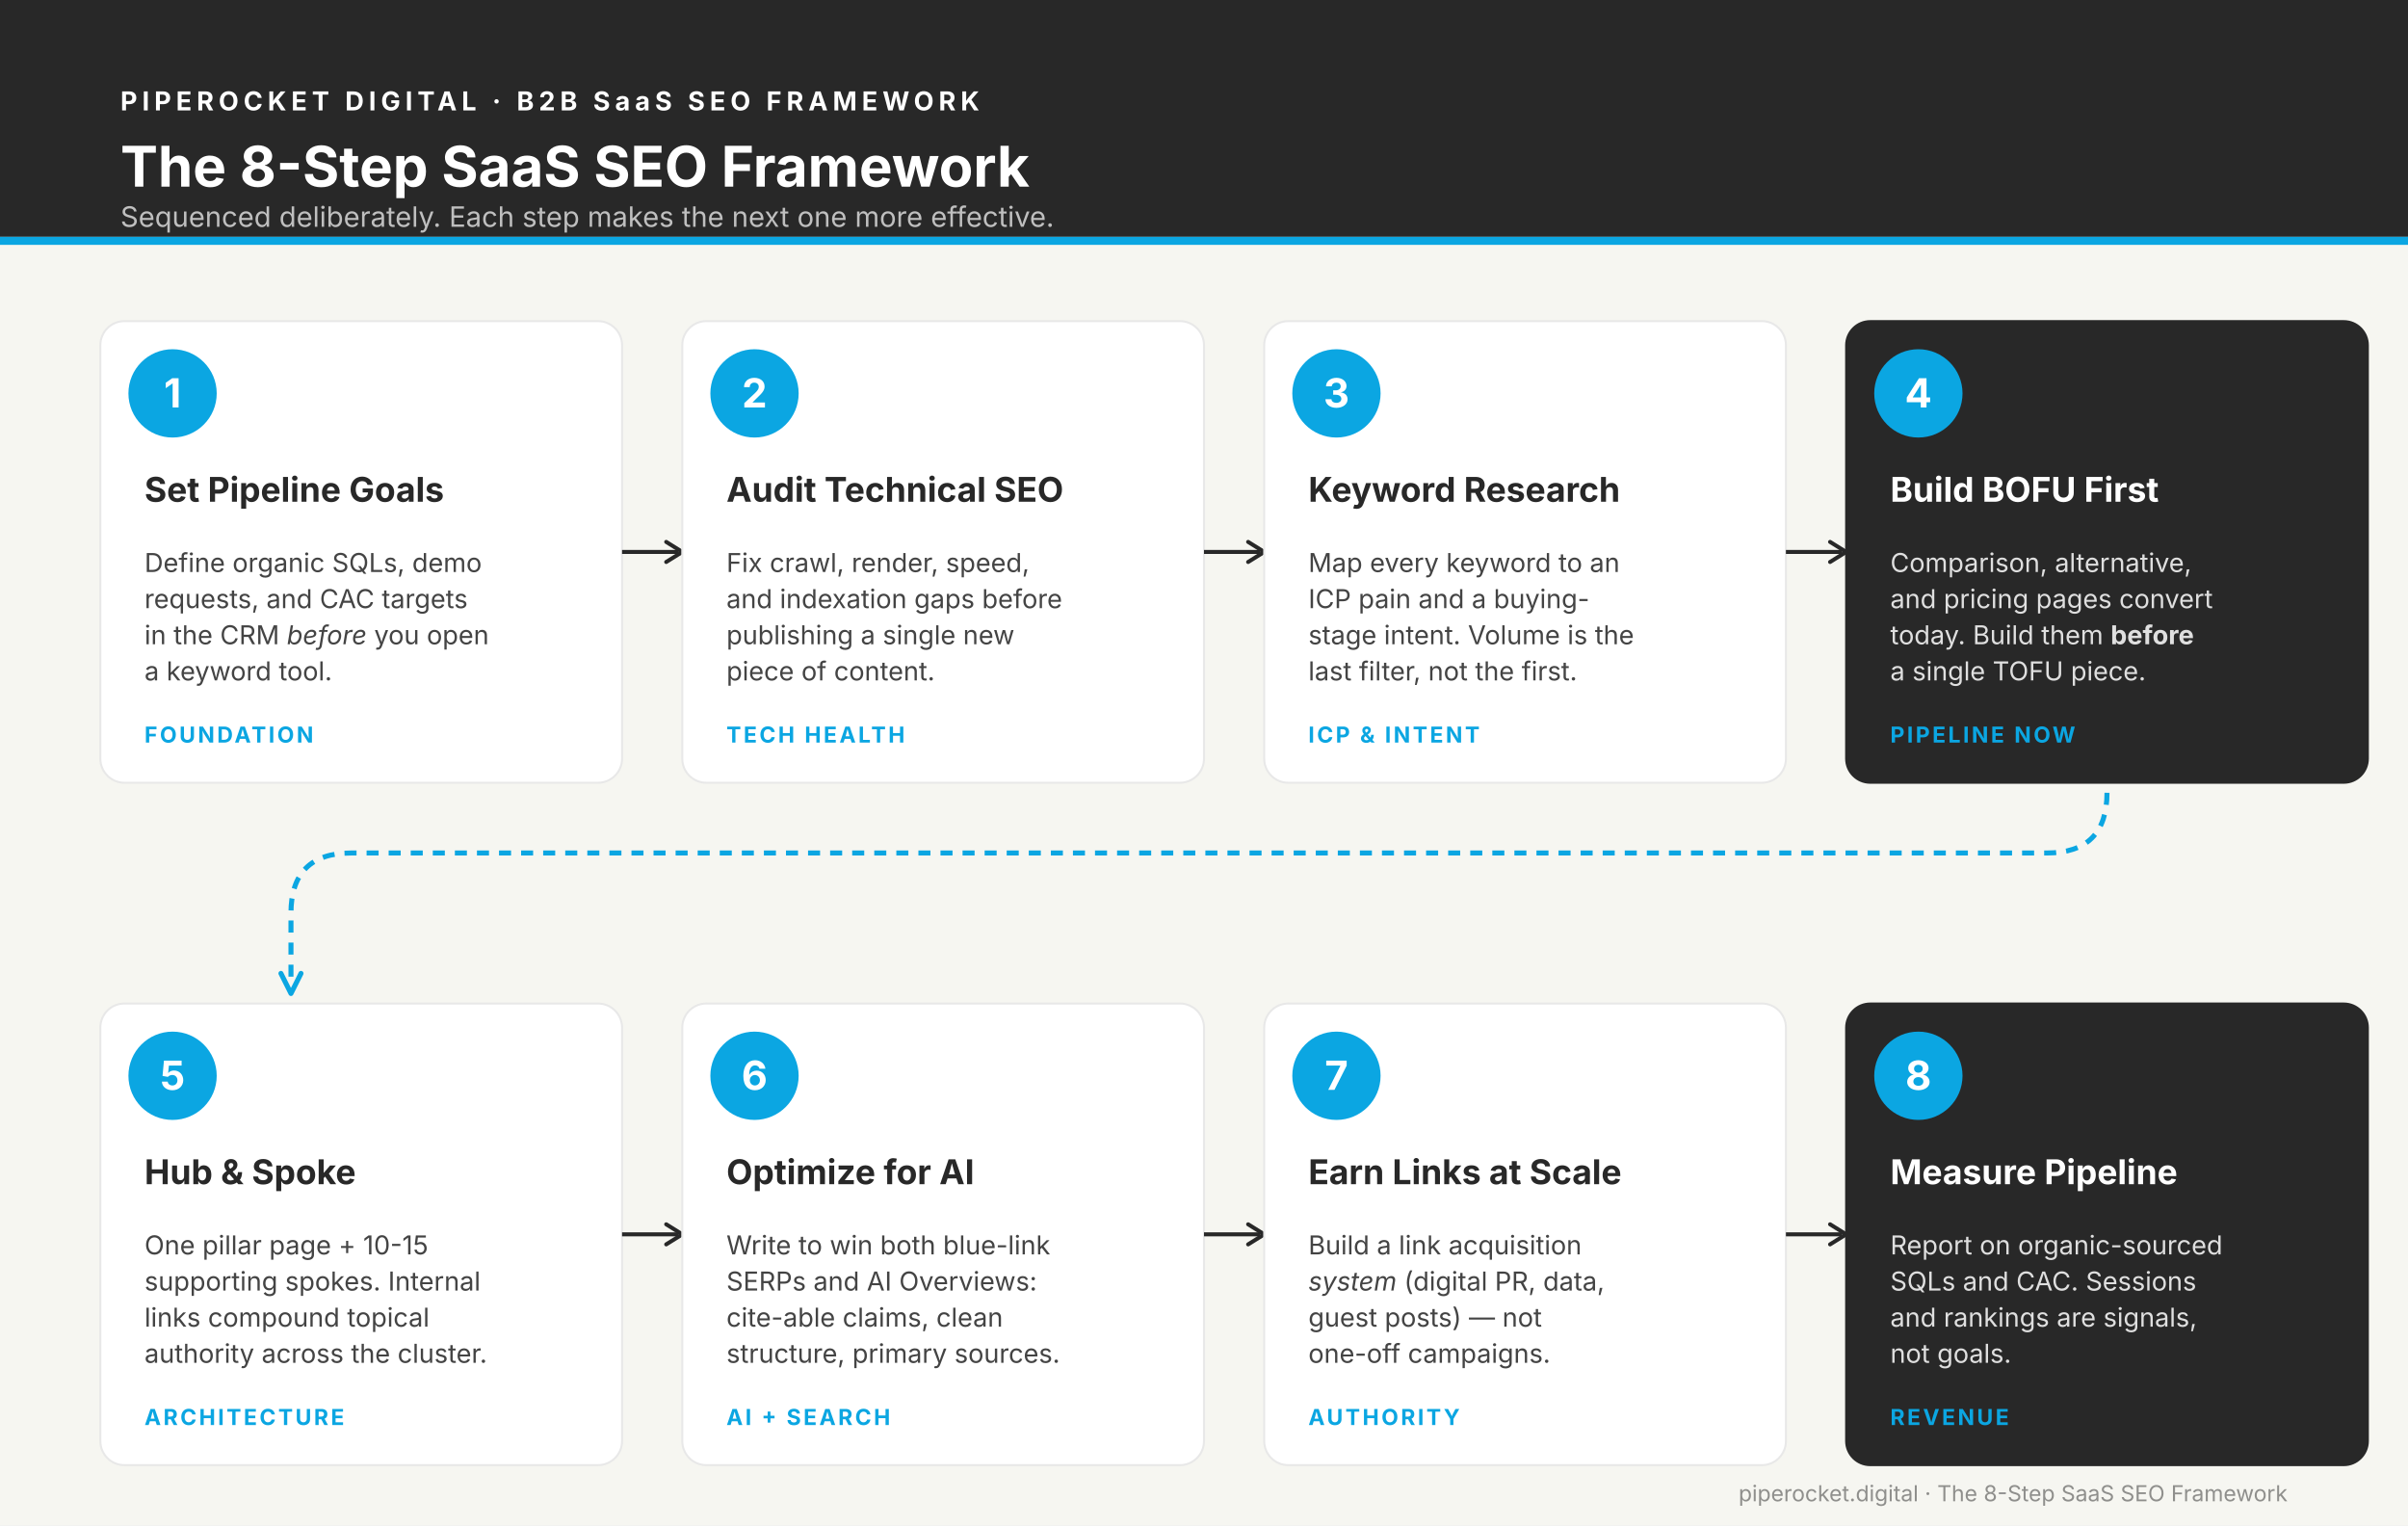
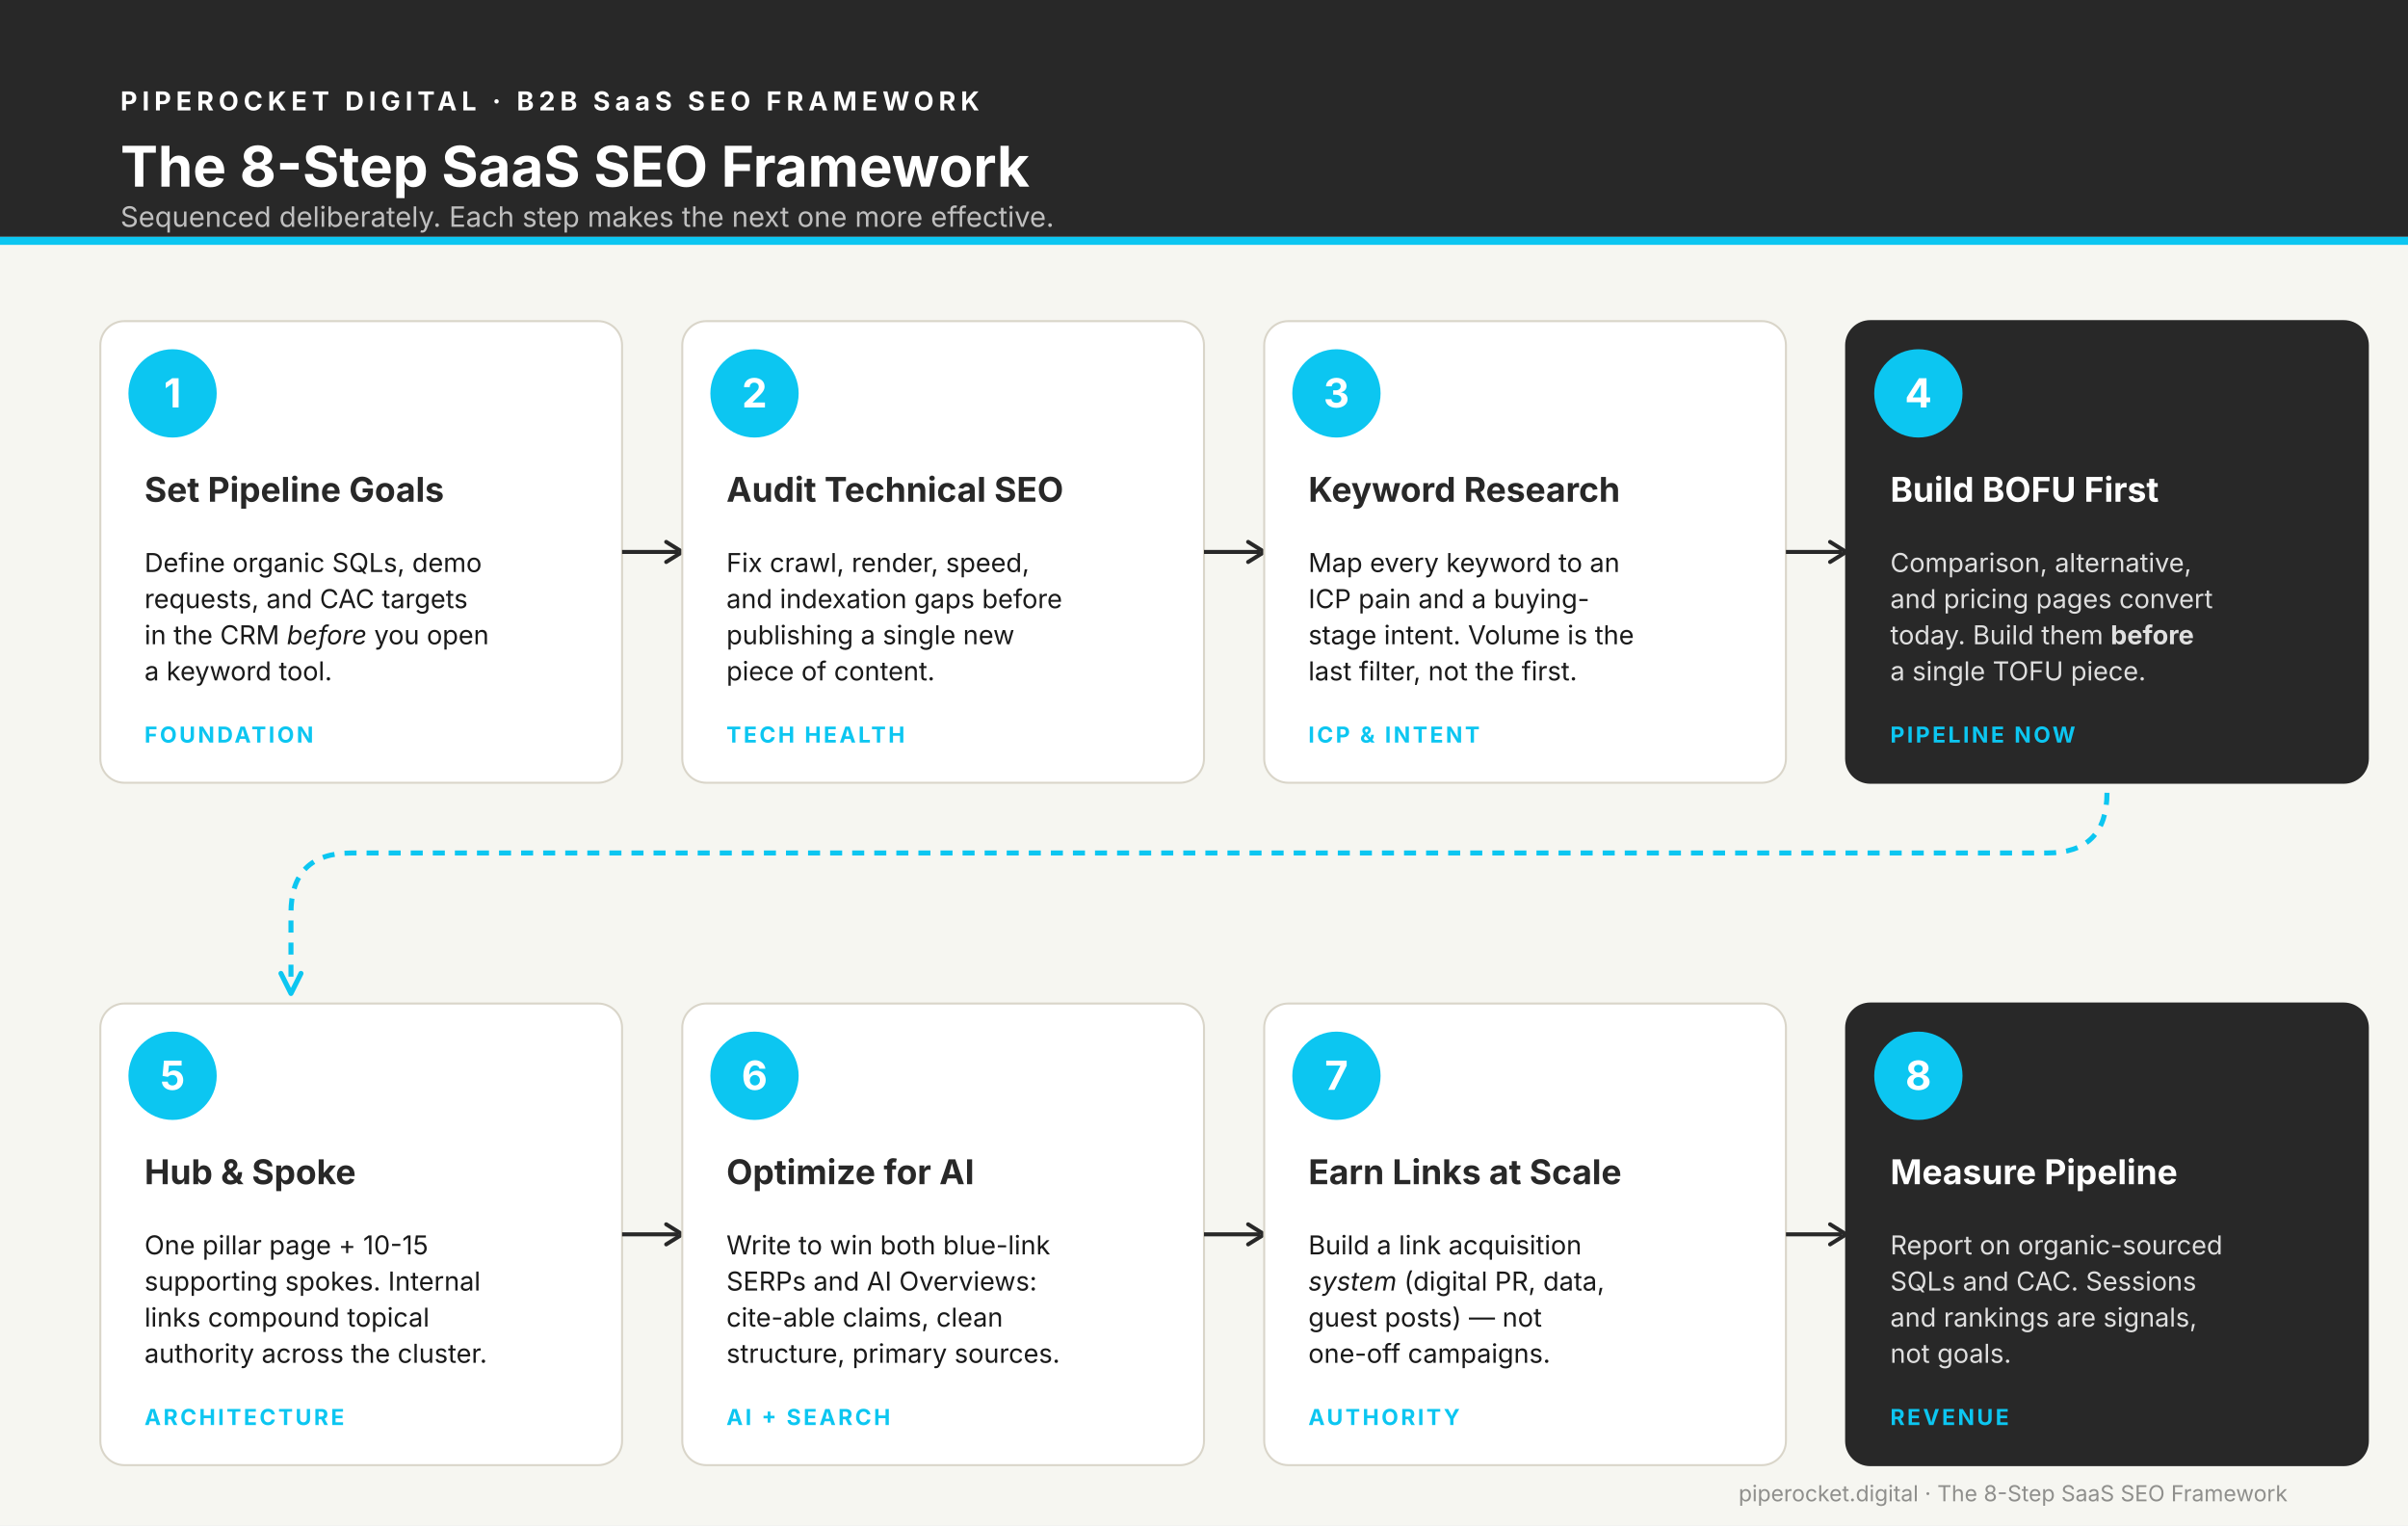
<svg xmlns="http://www.w3.org/2000/svg" viewBox="0 0 1200 760" role="img" aria-labelledby="title-1 desc-1" font-family="Inter, -apple-system, BlinkMacSystemFont, 'Segoe UI', Arial, sans-serif">
  <rect width="1200" height="760" fill="#F6F6F1" />
  <rect x="0" y="0" width="1200" height="118" fill="#282828" />
  <text x="60" y="55" fill="#ffffff" font-size="13" font-weight="700" letter-spacing="2.4">PIPEROCKET DIGITAL · B2B SaaS SEO FRAMEWORK</text>
  <text x="60" y="93" fill="#ffffff" font-size="28" font-weight="700">The 8-Step SaaS SEO Framework</text>
  <text x="60" y="113" fill="rgba(255,255,255,0.7)" font-size="14">Sequenced deliberately. Each step makes the next one more effective.</text>
-   <rect x="0" y="118" width="1200" height="4" fill="#0BA6E2" />
+   <rect x="0" y="118" width="1200" height="4" fill="#0CC6F1" />
  <g font-family="Inter, -apple-system, BlinkMacSystemFont, 'Segoe UI', Arial, sans-serif">
    <g transform="translate(50, 160)">
-       <rect width="260" height="230" rx="12" fill="#ffffff" stroke="#E8E8E8" stroke-width="1" />
-       <circle cx="36" cy="36" r="22" fill="#0BA6E2" />
+       <rect width="260" height="230" rx="12" fill="#ffffff" stroke="#D9D5C9" stroke-width="1" />
+       <circle cx="36" cy="36" r="22" fill="#0CC6F1" />
      <text x="36" y="43" fill="#ffffff" font-size="20" font-weight="700" text-anchor="middle">1</text>
      <text x="22" y="90" fill="#282828" font-size="17" font-weight="700">Set Pipeline Goals</text>
-       <text x="22" y="125" fill="#444" font-size="13">Define organic SQLs, demo</text>
-       <text x="22" y="143" fill="#444" font-size="13">requests, and CAC targets</text>
-       <text x="22" y="161" fill="#444" font-size="13">in the CRM <tspan font-style="italic">before</tspan> you open</text>
-       <text x="22" y="179" fill="#444" font-size="13">a keyword tool.</text>
-       <text x="22" y="210" fill="#0BA6E2" font-size="11" font-weight="700" letter-spacing="1.2">FOUNDATION</text>
+       <text x="22" y="125" fill="#1A1A1A" font-size="13">Define organic SQLs, demo</text>
+       <text x="22" y="143" fill="#1A1A1A" font-size="13">requests, and CAC targets</text>
+       <text x="22" y="161" fill="#1A1A1A" font-size="13">in the CRM <tspan font-style="italic">before</tspan> you open</text>
+       <text x="22" y="179" fill="#1A1A1A" font-size="13">a keyword tool.</text>
+       <text x="22" y="210" fill="#0CC6F1" font-size="11" font-weight="700" letter-spacing="1.2">FOUNDATION</text>
    </g>
    <g transform="translate(310, 275)">
      <path d="M 0,0 L 28,0" stroke="#282828" stroke-width="2" fill="none" />
      <path d="M 22,-5 L 30,0 L 22,5" stroke="#282828" stroke-width="2" fill="none" stroke-linecap="round" stroke-linejoin="round" />
    </g>
    <g transform="translate(340, 160)">
-       <rect width="260" height="230" rx="12" fill="#ffffff" stroke="#E8E8E8" stroke-width="1" />
-       <circle cx="36" cy="36" r="22" fill="#0BA6E2" />
+       <rect width="260" height="230" rx="12" fill="#ffffff" stroke="#D9D5C9" stroke-width="1" />
+       <circle cx="36" cy="36" r="22" fill="#0CC6F1" />
      <text x="36" y="43" fill="#ffffff" font-size="20" font-weight="700" text-anchor="middle">2</text>
      <text x="22" y="90" fill="#282828" font-size="17" font-weight="700">Audit Technical SEO</text>
-       <text x="22" y="125" fill="#444" font-size="13">Fix crawl, render, speed,</text>
-       <text x="22" y="143" fill="#444" font-size="13">and indexation gaps before</text>
-       <text x="22" y="161" fill="#444" font-size="13">publishing a single new</text>
-       <text x="22" y="179" fill="#444" font-size="13">piece of content.</text>
-       <text x="22" y="210" fill="#0BA6E2" font-size="11" font-weight="700" letter-spacing="1.2">TECH HEALTH</text>
+       <text x="22" y="125" fill="#1A1A1A" font-size="13">Fix crawl, render, speed,</text>
+       <text x="22" y="143" fill="#1A1A1A" font-size="13">and indexation gaps before</text>
+       <text x="22" y="161" fill="#1A1A1A" font-size="13">publishing a single new</text>
+       <text x="22" y="179" fill="#1A1A1A" font-size="13">piece of content.</text>
+       <text x="22" y="210" fill="#0CC6F1" font-size="11" font-weight="700" letter-spacing="1.2">TECH HEALTH</text>
    </g>
    <g transform="translate(600, 275)">
      <path d="M 0,0 L 28,0" stroke="#282828" stroke-width="2" fill="none" />
      <path d="M 22,-5 L 30,0 L 22,5" stroke="#282828" stroke-width="2" fill="none" stroke-linecap="round" stroke-linejoin="round" />
    </g>
    <g transform="translate(630, 160)">
-       <rect width="260" height="230" rx="12" fill="#ffffff" stroke="#E8E8E8" stroke-width="1" />
-       <circle cx="36" cy="36" r="22" fill="#0BA6E2" />
+       <rect width="260" height="230" rx="12" fill="#ffffff" stroke="#D9D5C9" stroke-width="1" />
+       <circle cx="36" cy="36" r="22" fill="#0CC6F1" />
      <text x="36" y="43" fill="#ffffff" font-size="20" font-weight="700" text-anchor="middle">3</text>
      <text x="22" y="90" fill="#282828" font-size="17" font-weight="700">Keyword Research</text>
-       <text x="22" y="125" fill="#444" font-size="13">Map every keyword to an</text>
-       <text x="22" y="143" fill="#444" font-size="13">ICP pain and a buying-</text>
-       <text x="22" y="161" fill="#444" font-size="13">stage intent. Volume is the</text>
-       <text x="22" y="179" fill="#444" font-size="13">last filter, not the first.</text>
-       <text x="22" y="210" fill="#0BA6E2" font-size="11" font-weight="700" letter-spacing="1.2">ICP &amp; INTENT</text>
+       <text x="22" y="125" fill="#1A1A1A" font-size="13">Map every keyword to an</text>
+       <text x="22" y="143" fill="#1A1A1A" font-size="13">ICP pain and a buying-</text>
+       <text x="22" y="161" fill="#1A1A1A" font-size="13">stage intent. Volume is the</text>
+       <text x="22" y="179" fill="#1A1A1A" font-size="13">last filter, not the first.</text>
+       <text x="22" y="210" fill="#0CC6F1" font-size="11" font-weight="700" letter-spacing="1.2">ICP &amp; INTENT</text>
    </g>
    <g transform="translate(890, 275)">
      <path d="M 0,0 L 28,0" stroke="#282828" stroke-width="2" fill="none" />
      <path d="M 22,-5 L 30,0 L 22,5" stroke="#282828" stroke-width="2" fill="none" stroke-linecap="round" stroke-linejoin="round" />
    </g>
    <g transform="translate(920, 160)">
      <rect width="260" height="230" rx="12" fill="#282828" stroke="#282828" stroke-width="1" />
-       <circle cx="36" cy="36" r="22" fill="#0BA6E2" />
+       <circle cx="36" cy="36" r="22" fill="#0CC6F1" />
      <text x="36" y="43" fill="#ffffff" font-size="20" font-weight="700" text-anchor="middle">4</text>
      <text x="22" y="90" fill="#ffffff" font-size="17" font-weight="700">Build BOFU First</text>
      <text x="22" y="125" fill="rgba(255,255,255,0.85)" font-size="13">Comparison, alternative,</text>
      <text x="22" y="143" fill="rgba(255,255,255,0.85)" font-size="13">and pricing pages convert</text>
      <text x="22" y="161" fill="rgba(255,255,255,0.85)" font-size="13">today. Build them <tspan font-weight="700">before</tspan>
      </text>
      <text x="22" y="179" fill="rgba(255,255,255,0.85)" font-size="13">a single TOFU piece.</text>
-       <text x="22" y="210" fill="#0BA6E2" font-size="11" font-weight="700" letter-spacing="1.2">PIPELINE NOW</text>
+       <text x="22" y="210" fill="#0CC6F1" font-size="11" font-weight="700" letter-spacing="1.2">PIPELINE NOW</text>
    </g>
-     <path d="M 1050,395 Q 1050,425 1020,425 L 175,425 Q 145,425 145,455 L 145,490" stroke="#0BA6E2" stroke-width="2.5" fill="none" stroke-dasharray="6,5" />
-     <path d="M 140,485 L 145,495 L 150,485" stroke="#0BA6E2" stroke-width="2.5" fill="none" stroke-linecap="round" stroke-linejoin="round" />
+     <path d="M 1050,395 Q 1050,425 1020,425 L 175,425 Q 145,425 145,455 L 145,490" stroke="#0CC6F1" stroke-width="2.5" fill="none" stroke-dasharray="6,5" />
+     <path d="M 140,485 L 145,495 L 150,485" stroke="#0CC6F1" stroke-width="2.5" fill="none" stroke-linecap="round" stroke-linejoin="round" />
    <g transform="translate(50, 500)">
-       <rect width="260" height="230" rx="12" fill="#ffffff" stroke="#E8E8E8" stroke-width="1" />
-       <circle cx="36" cy="36" r="22" fill="#0BA6E2" />
+       <rect width="260" height="230" rx="12" fill="#ffffff" stroke="#D9D5C9" stroke-width="1" />
+       <circle cx="36" cy="36" r="22" fill="#0CC6F1" />
      <text x="36" y="43" fill="#ffffff" font-size="20" font-weight="700" text-anchor="middle">5</text>
      <text x="22" y="90" fill="#282828" font-size="17" font-weight="700">Hub &amp; Spoke</text>
-       <text x="22" y="125" fill="#444" font-size="13">One pillar page + 10-15</text>
-       <text x="22" y="143" fill="#444" font-size="13">supporting spokes. Internal</text>
-       <text x="22" y="161" fill="#444" font-size="13">links compound topical</text>
-       <text x="22" y="179" fill="#444" font-size="13">authority across the cluster.</text>
-       <text x="22" y="210" fill="#0BA6E2" font-size="11" font-weight="700" letter-spacing="1.2">ARCHITECTURE</text>
+       <text x="22" y="125" fill="#1A1A1A" font-size="13">One pillar page + 10-15</text>
+       <text x="22" y="143" fill="#1A1A1A" font-size="13">supporting spokes. Internal</text>
+       <text x="22" y="161" fill="#1A1A1A" font-size="13">links compound topical</text>
+       <text x="22" y="179" fill="#1A1A1A" font-size="13">authority across the cluster.</text>
+       <text x="22" y="210" fill="#0CC6F1" font-size="11" font-weight="700" letter-spacing="1.2">ARCHITECTURE</text>
    </g>
    <g transform="translate(310, 615)">
      <path d="M 0,0 L 28,0" stroke="#282828" stroke-width="2" fill="none" />
      <path d="M 22,-5 L 30,0 L 22,5" stroke="#282828" stroke-width="2" fill="none" stroke-linecap="round" stroke-linejoin="round" />
    </g>
    <g transform="translate(340, 500)">
-       <rect width="260" height="230" rx="12" fill="#ffffff" stroke="#E8E8E8" stroke-width="1" />
-       <circle cx="36" cy="36" r="22" fill="#0BA6E2" />
+       <rect width="260" height="230" rx="12" fill="#ffffff" stroke="#D9D5C9" stroke-width="1" />
+       <circle cx="36" cy="36" r="22" fill="#0CC6F1" />
      <text x="36" y="43" fill="#ffffff" font-size="20" font-weight="700" text-anchor="middle">6</text>
      <text x="22" y="90" fill="#282828" font-size="17" font-weight="700">Optimize for AI</text>
-       <text x="22" y="125" fill="#444" font-size="13">Write to win both blue-link</text>
-       <text x="22" y="143" fill="#444" font-size="13">SERPs and AI Overviews:</text>
-       <text x="22" y="161" fill="#444" font-size="13">cite-able claims, clean</text>
-       <text x="22" y="179" fill="#444" font-size="13">structure, primary sources.</text>
-       <text x="22" y="210" fill="#0BA6E2" font-size="11" font-weight="700" letter-spacing="1.2">AI + SEARCH</text>
+       <text x="22" y="125" fill="#1A1A1A" font-size="13">Write to win both blue-link</text>
+       <text x="22" y="143" fill="#1A1A1A" font-size="13">SERPs and AI Overviews:</text>
+       <text x="22" y="161" fill="#1A1A1A" font-size="13">cite-able claims, clean</text>
+       <text x="22" y="179" fill="#1A1A1A" font-size="13">structure, primary sources.</text>
+       <text x="22" y="210" fill="#0CC6F1" font-size="11" font-weight="700" letter-spacing="1.2">AI + SEARCH</text>
    </g>
    <g transform="translate(600, 615)">
      <path d="M 0,0 L 28,0" stroke="#282828" stroke-width="2" fill="none" />
      <path d="M 22,-5 L 30,0 L 22,5" stroke="#282828" stroke-width="2" fill="none" stroke-linecap="round" stroke-linejoin="round" />
    </g>
    <g transform="translate(630, 500)">
-       <rect width="260" height="230" rx="12" fill="#ffffff" stroke="#E8E8E8" stroke-width="1" />
-       <circle cx="36" cy="36" r="22" fill="#0BA6E2" />
+       <rect width="260" height="230" rx="12" fill="#ffffff" stroke="#D9D5C9" stroke-width="1" />
+       <circle cx="36" cy="36" r="22" fill="#0CC6F1" />
      <text x="36" y="43" fill="#ffffff" font-size="20" font-weight="700" text-anchor="middle">7</text>
      <text x="22" y="90" fill="#282828" font-size="17" font-weight="700">Earn Links at Scale</text>
-       <text x="22" y="125" fill="#444" font-size="13">Build a link acquisition</text>
-       <text x="22" y="143" fill="#444" font-size="13">
+       <text x="22" y="125" fill="#1A1A1A" font-size="13">Build a link acquisition</text>
+       <text x="22" y="143" fill="#1A1A1A" font-size="13">
        <tspan font-style="italic">system</tspan> (digital PR, data,</text>
-       <text x="22" y="161" fill="#444" font-size="13">guest posts) — not</text>
-       <text x="22" y="179" fill="#444" font-size="13">one-off campaigns.</text>
-       <text x="22" y="210" fill="#0BA6E2" font-size="11" font-weight="700" letter-spacing="1.2">AUTHORITY</text>
+       <text x="22" y="161" fill="#1A1A1A" font-size="13">guest posts) — not</text>
+       <text x="22" y="179" fill="#1A1A1A" font-size="13">one-off campaigns.</text>
+       <text x="22" y="210" fill="#0CC6F1" font-size="11" font-weight="700" letter-spacing="1.2">AUTHORITY</text>
    </g>
    <g transform="translate(890, 615)">
      <path d="M 0,0 L 28,0" stroke="#282828" stroke-width="2" fill="none" />
      <path d="M 22,-5 L 30,0 L 22,5" stroke="#282828" stroke-width="2" fill="none" stroke-linecap="round" stroke-linejoin="round" />
    </g>
    <g transform="translate(920, 500)">
      <rect width="260" height="230" rx="12" fill="#282828" stroke="#282828" stroke-width="1" />
-       <circle cx="36" cy="36" r="22" fill="#0BA6E2" />
+       <circle cx="36" cy="36" r="22" fill="#0CC6F1" />
      <text x="36" y="43" fill="#ffffff" font-size="20" font-weight="700" text-anchor="middle">8</text>
      <text x="22" y="90" fill="#ffffff" font-size="17" font-weight="700">Measure Pipeline</text>
      <text x="22" y="125" fill="rgba(255,255,255,0.85)" font-size="13">Report on organic-sourced</text>
      <text x="22" y="143" fill="rgba(255,255,255,0.85)" font-size="13">SQLs and CAC. Sessions</text>
      <text x="22" y="161" fill="rgba(255,255,255,0.85)" font-size="13">and rankings are signals,</text>
      <text x="22" y="179" fill="rgba(255,255,255,0.85)" font-size="13">not goals.</text>
-       <text x="22" y="210" fill="#0BA6E2" font-size="11" font-weight="700" letter-spacing="1.2">REVENUE</text>
+       <text x="22" y="210" fill="#0CC6F1" font-size="11" font-weight="700" letter-spacing="1.2">REVENUE</text>
    </g>
  </g>
  <text x="1140" y="748" fill="rgba(40,40,40,0.5)" font-size="11" text-anchor="end">piperocket.digital · The 8-Step SaaS SEO Framework</text>
</svg>
